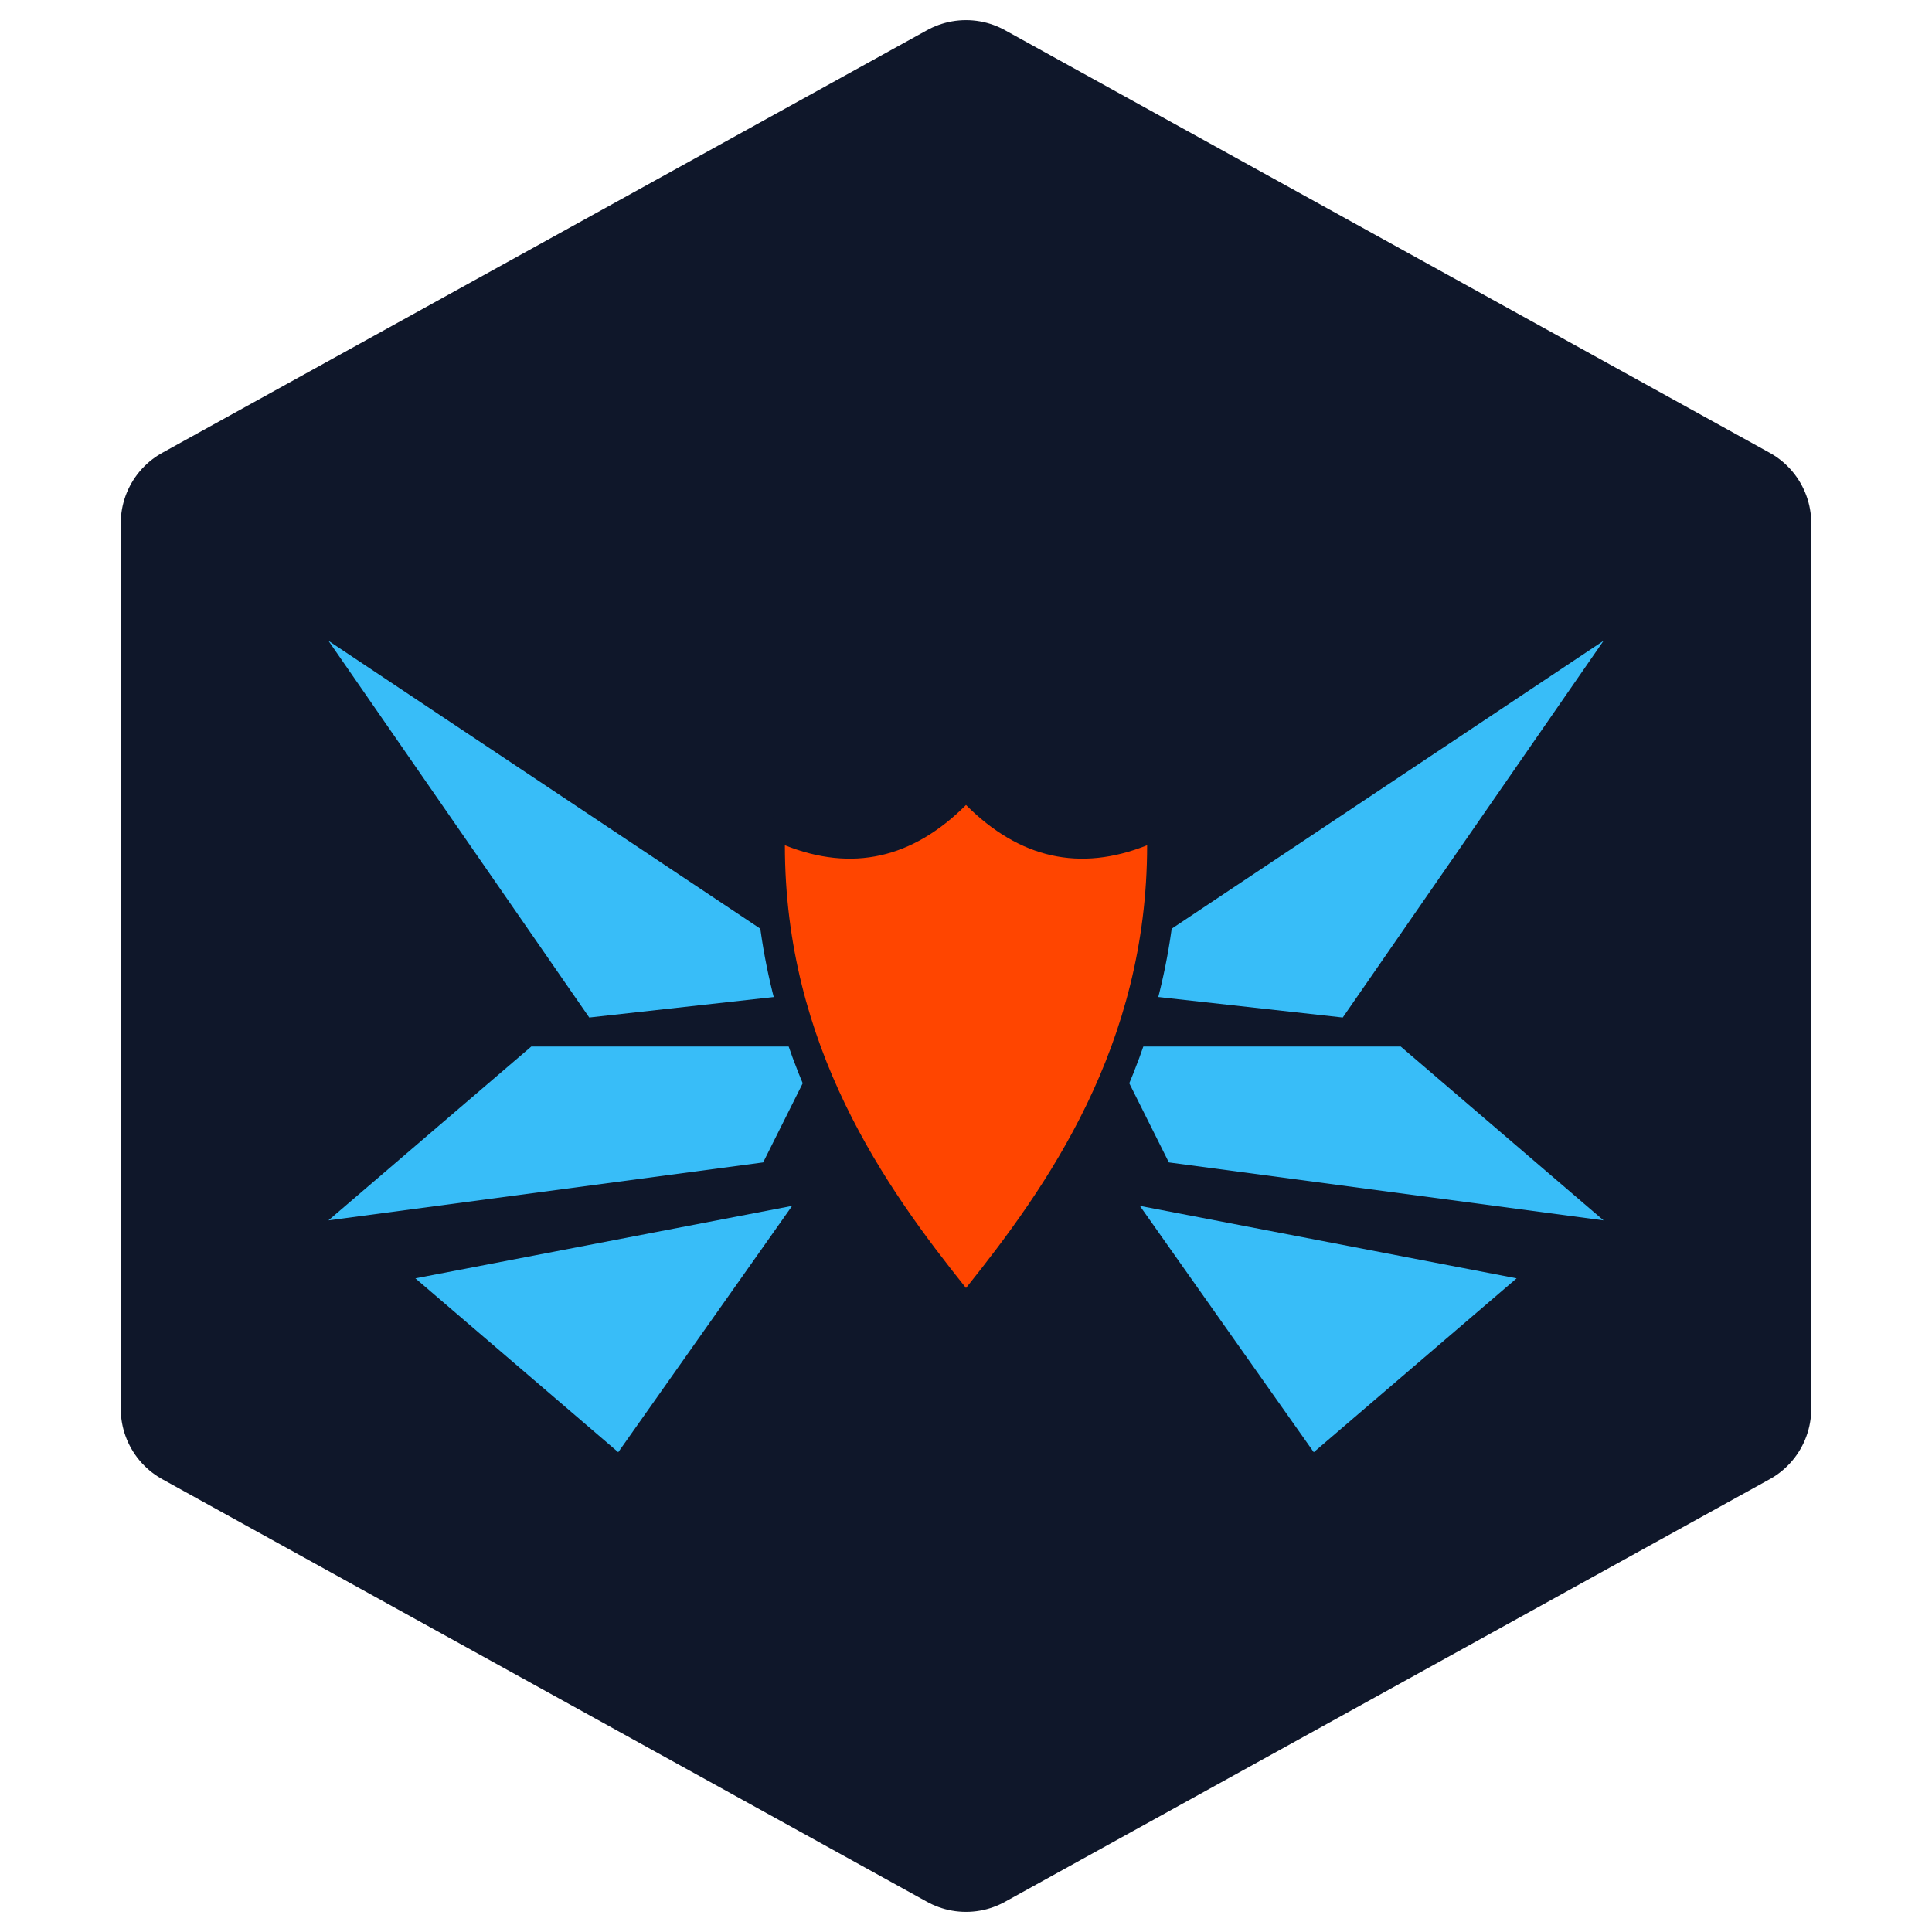
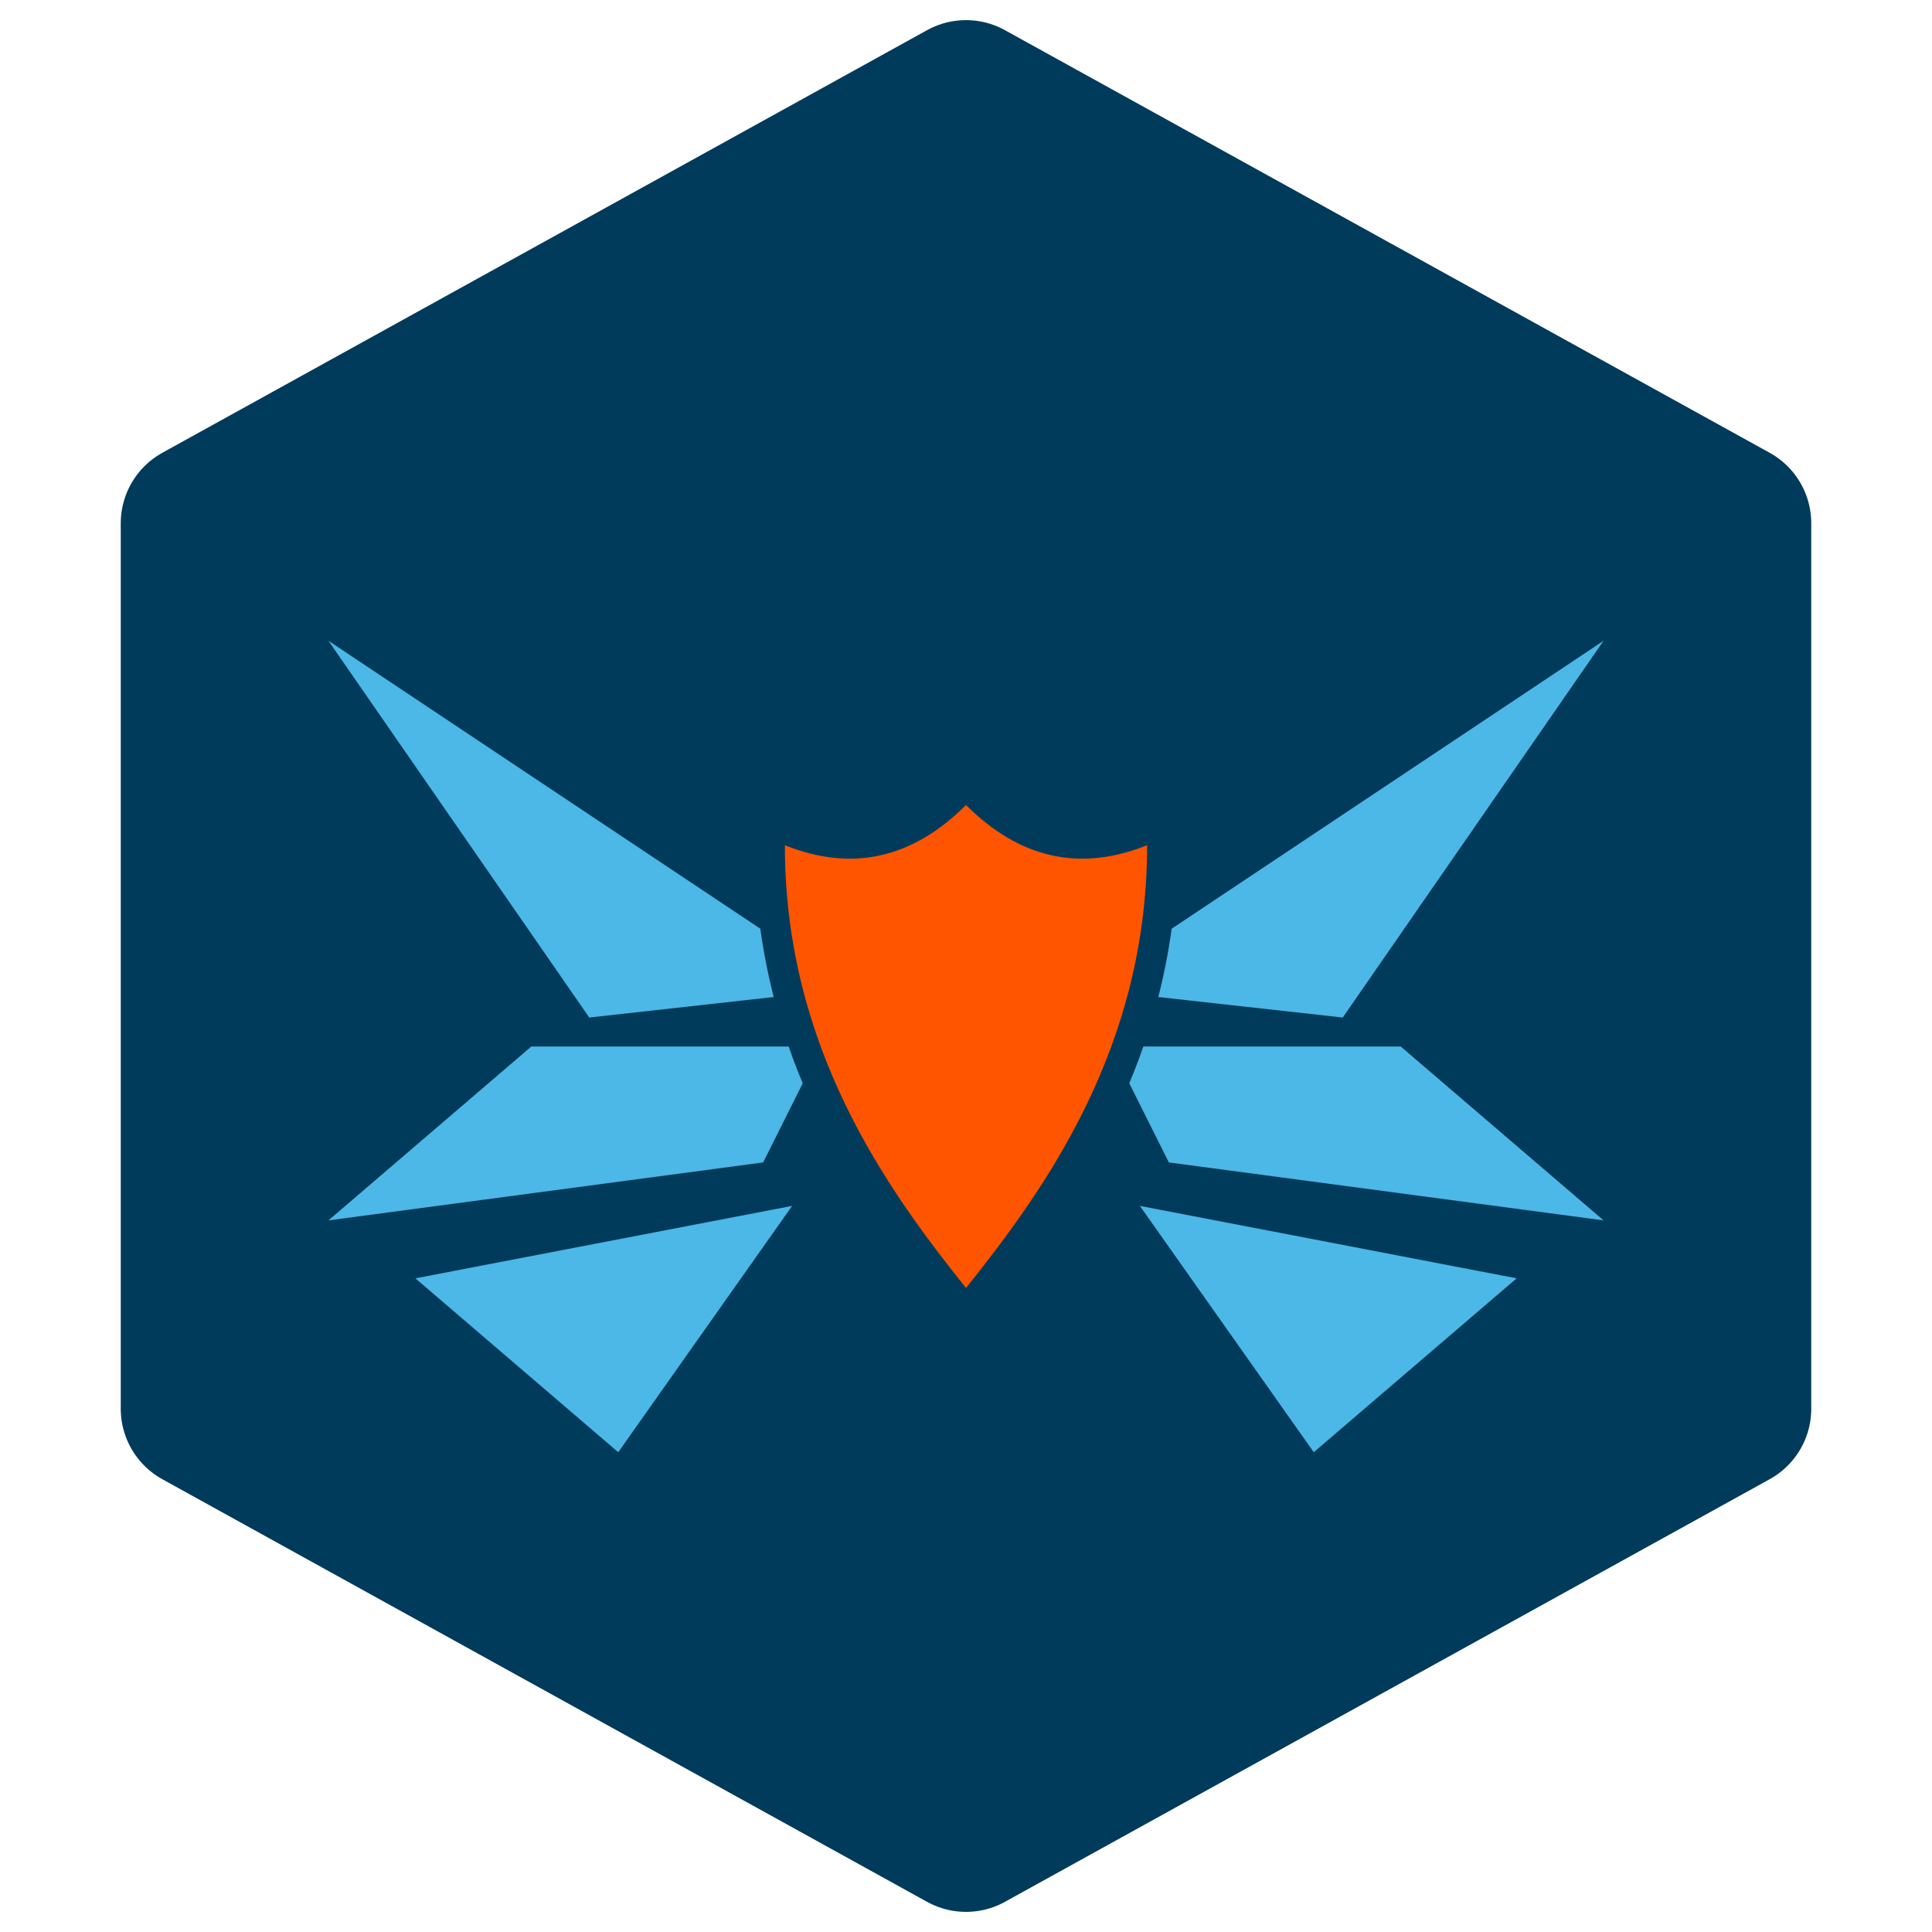
<svg xmlns="http://www.w3.org/2000/svg" width="96" height="96" viewBox="0 0 96 96" role="img" aria-label="Hermes admin mark">
-   <path d="M48 5 L86 26 V70 L48 91 L10 70 V26 Z" fill="#0F172A" stroke="#0F172A" stroke-width="8" stroke-linejoin="round" />
-   <g transform="translate(48 52) scale(.72) translate(-48 -52)" fill="#38BDF8">
+   <path d="M48 5 L86 26 V70 L48 91 L10 70 V26 Z" fill="#003B5C" stroke="#003B5C" stroke-width="8" stroke-linejoin="round" />
+   <g transform="translate(48 52) scale(.72) translate(-48 -52)" fill="#4BB8E7">
    <path d="M56 48 L92 24 L74 50 Z" />
    <path d="M58 52 L78 52 L92 64 L62 60 Z" />
    <path d="M60 63 L86 68 L72 80 Z" />
    <g transform="translate(96 0) scale(-1 1)">
      <path d="M56 48 L92 24 L74 50 Z" />
      <path d="M58 52 L78 52 L92 64 L62 60 Z" />
      <path d="M60 63 L86 68 L72 80 Z" />
    </g>
  </g>
-   <path d="M 48 40 Q 52 44, 57 42 C 57 52, 52 59, 48 64 C 44 59, 39 52, 39 42 Q 44 44, 48 40 Z" fill="#FF4500" stroke="#0F172A" stroke-width="3" stroke-linejoin="round" paint-order="stroke" />
+   <path d="M 48 40 Q 52 44, 57 42 C 57 52, 52 59, 48 64 C 44 59, 39 52, 39 42 Q 44 44, 48 40 Z" fill="#FF5500" stroke="#003B5C" stroke-width="3" stroke-linejoin="round" paint-order="stroke" />
</svg>
